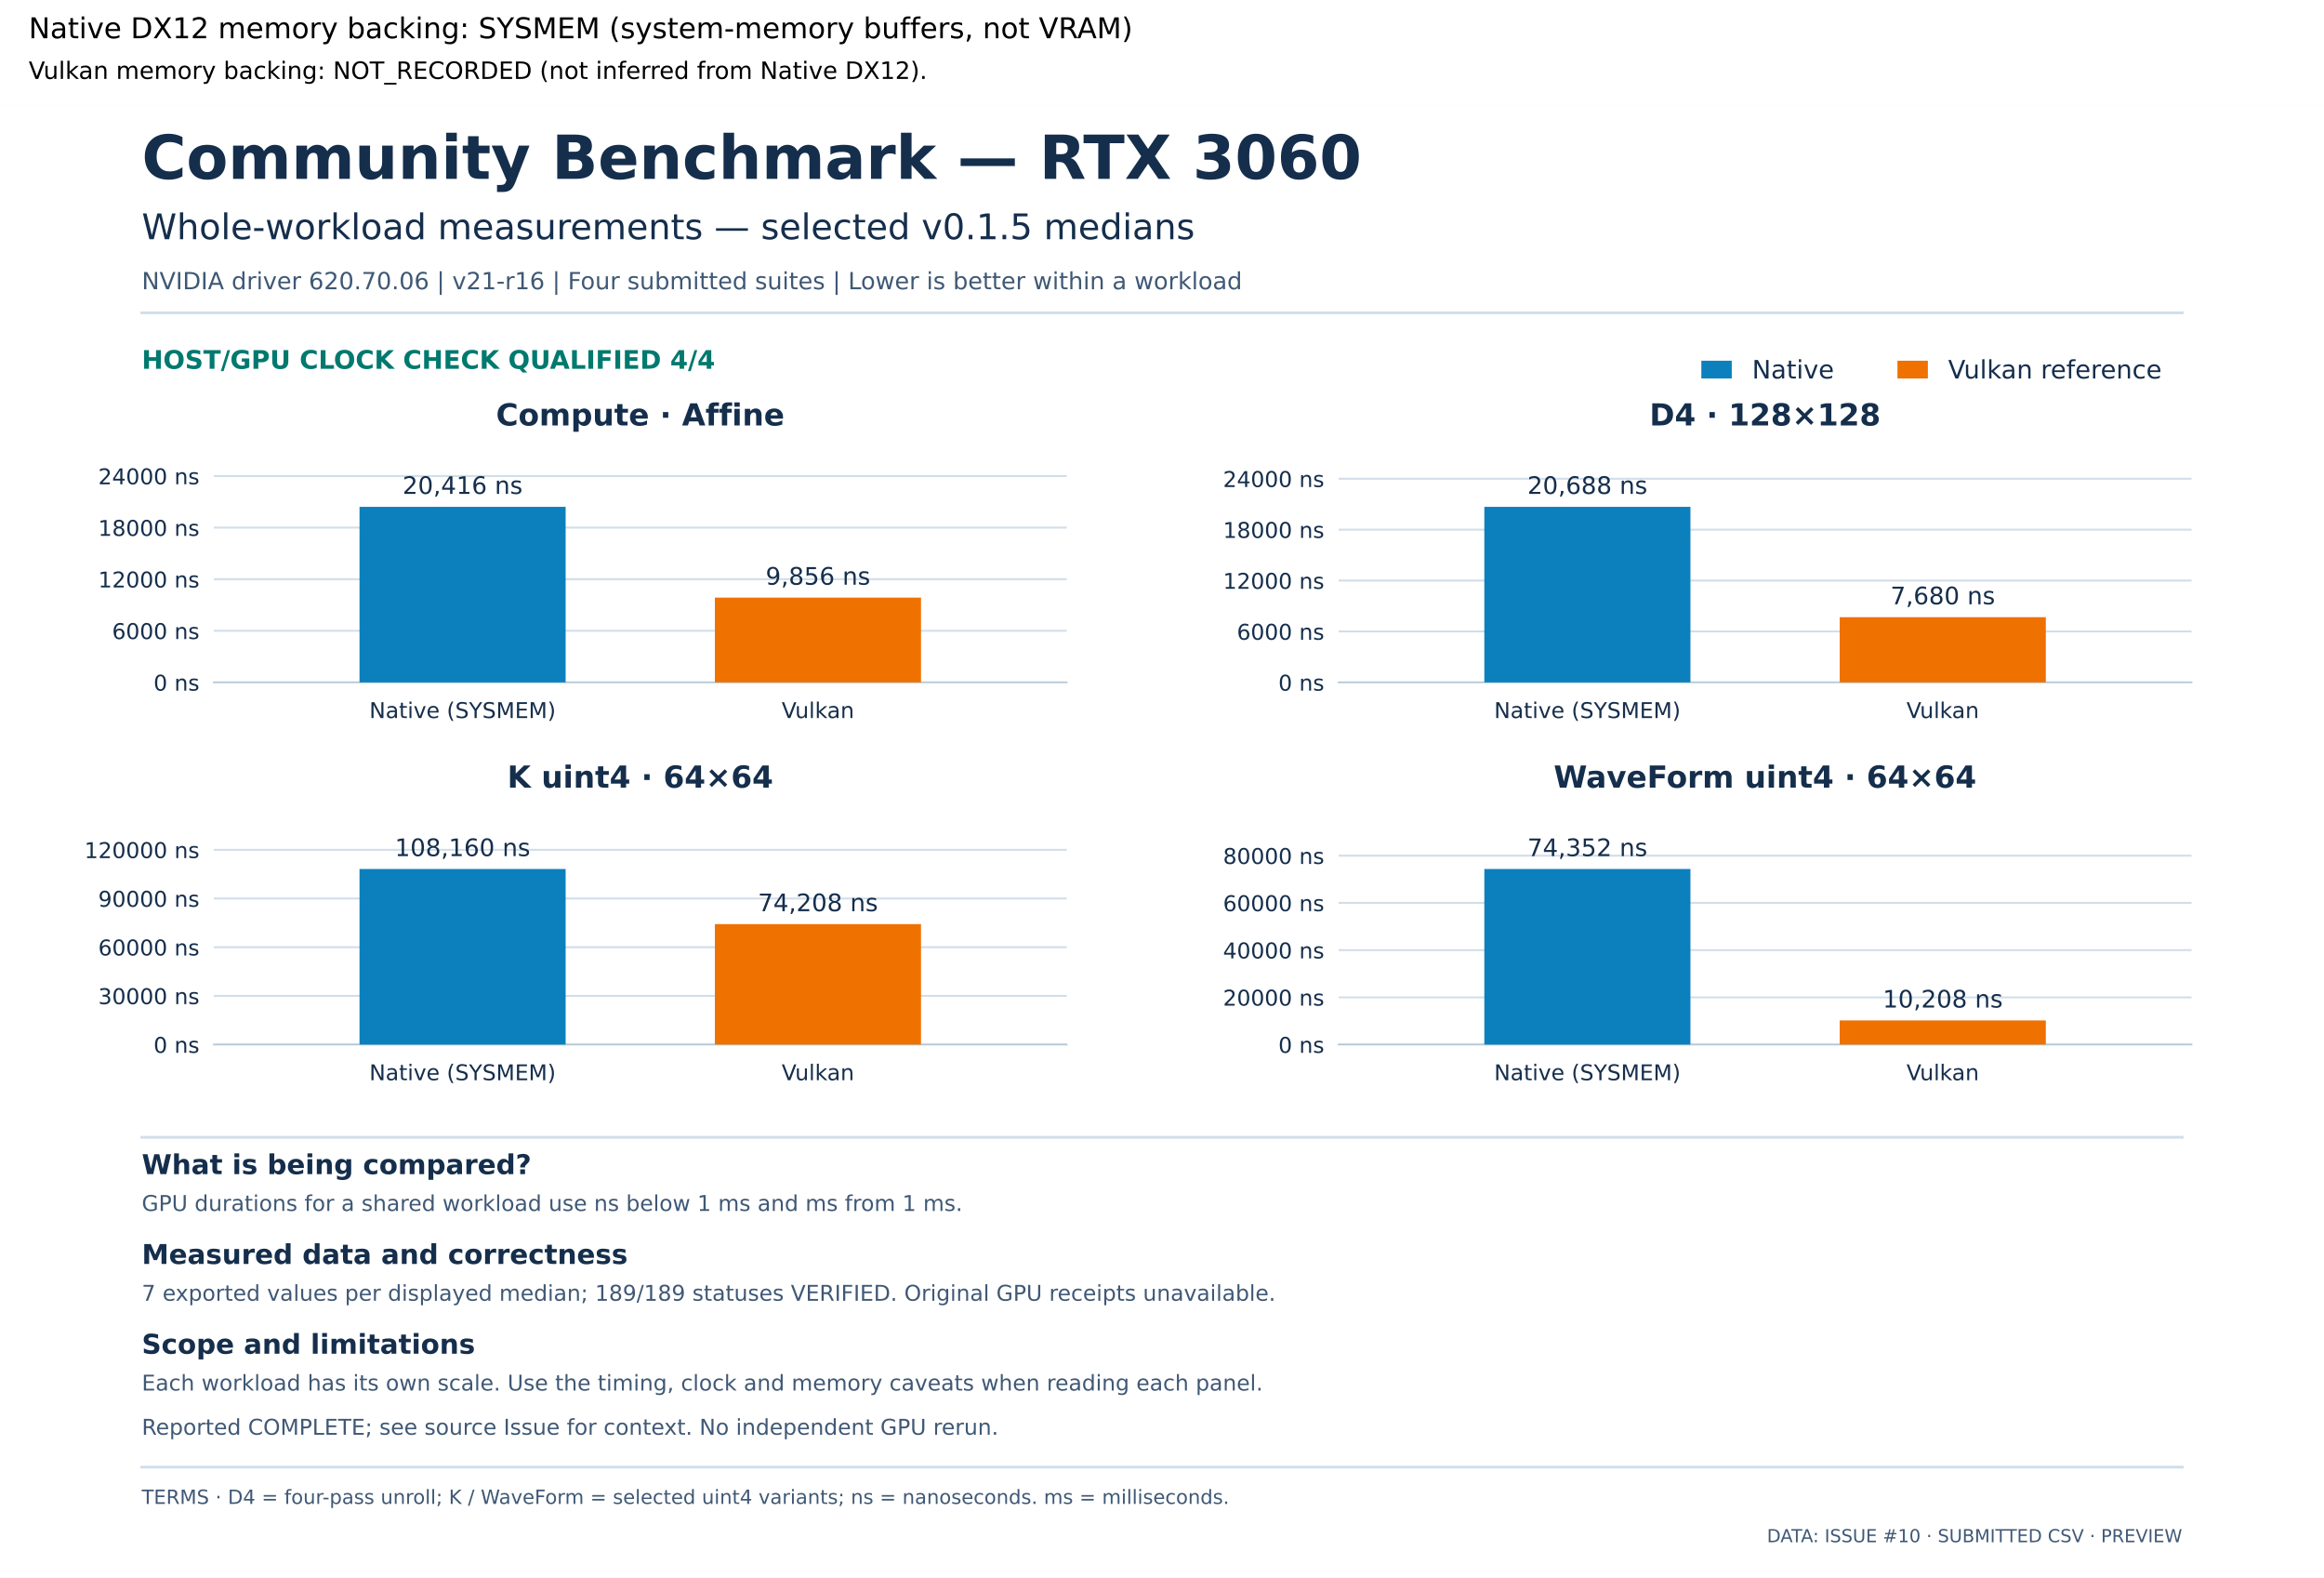
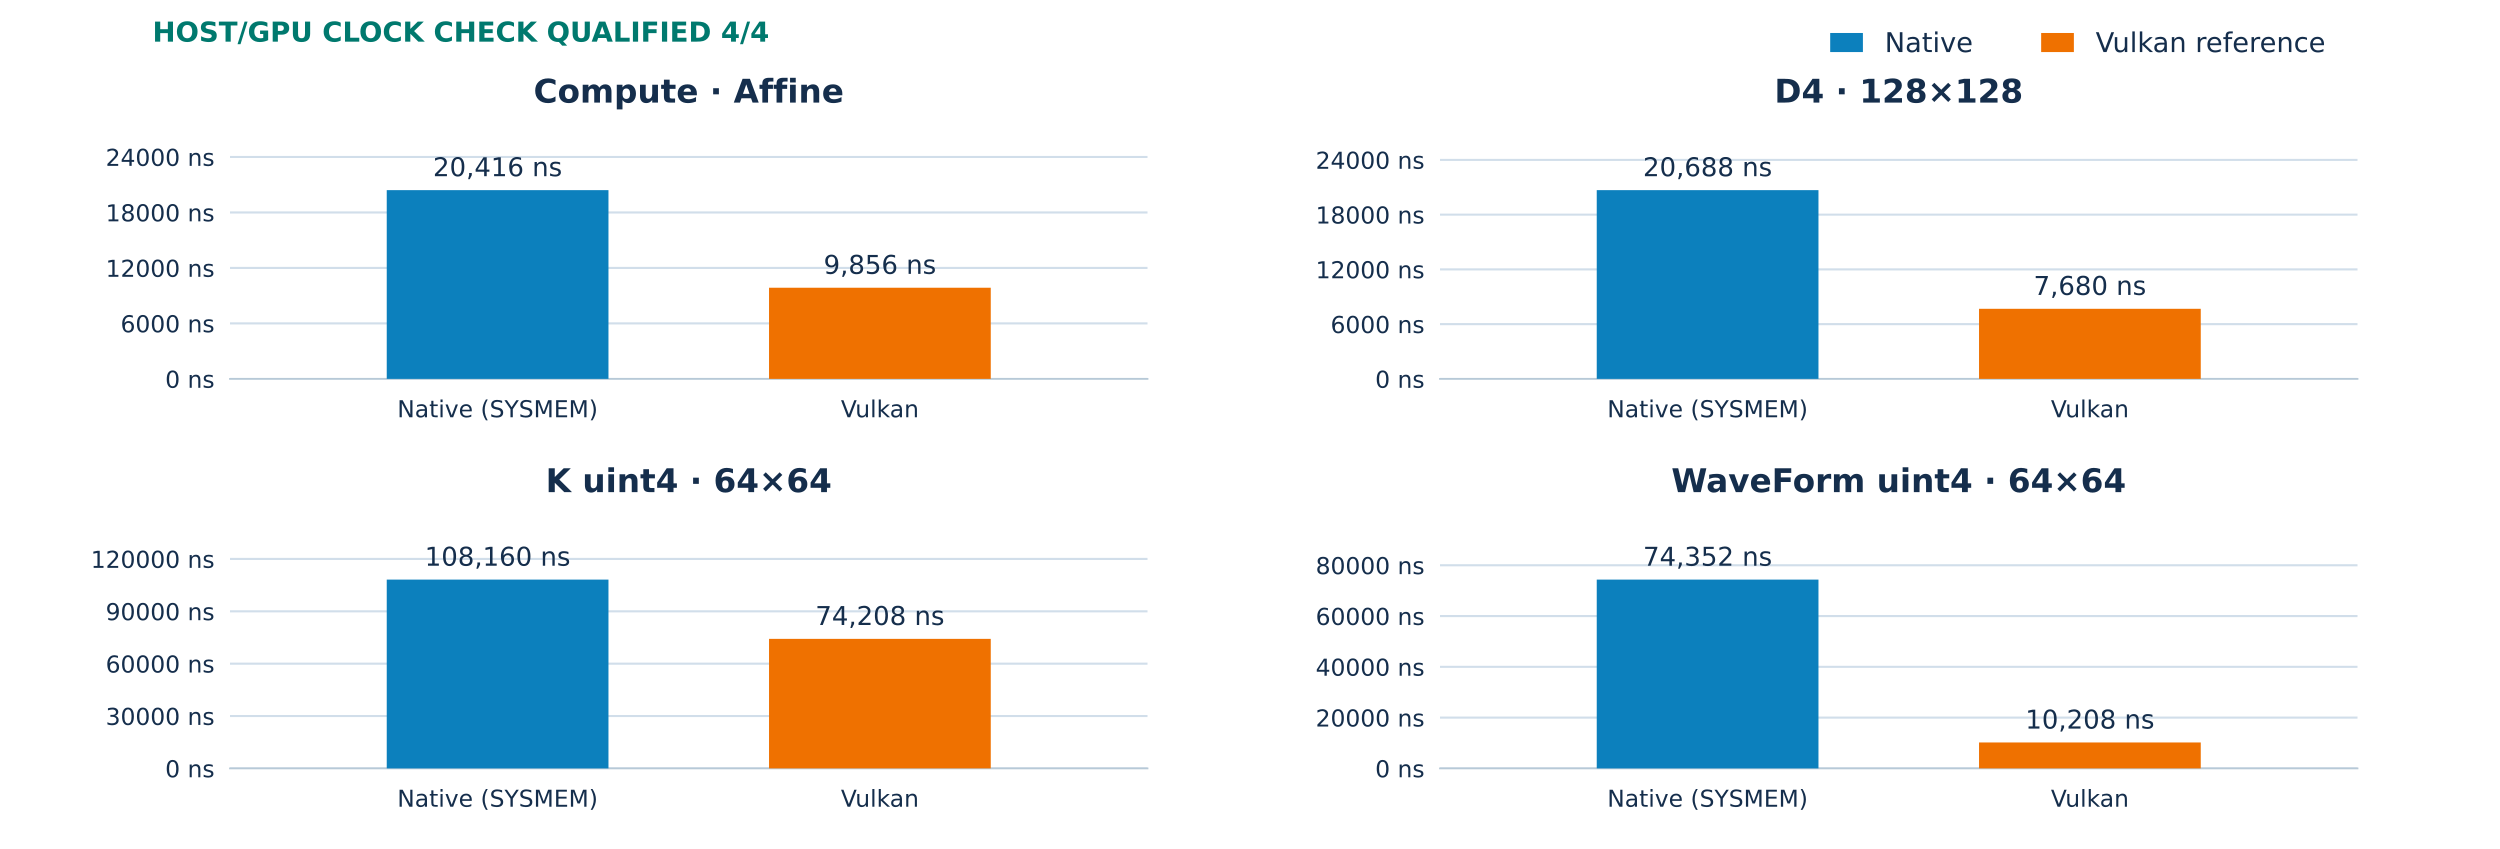
- <svg xmlns="http://www.w3.org/2000/svg" width="972pt" height="659.6pt" viewBox="0 0 972 659.6" version="1.1">
+ <svg xmlns="http://www.w3.org/2000/svg" width="972pt" height="330pt" viewBox="0 138 972 330" version="1.1">
  <defs>
    <style type="text/css">*{stroke-linejoin: round; stroke-linecap: butt}</style>
  </defs>
-   <g id="memory-backing-label">
-     <rect width="972" height="44" fill="white" />
-     <text x="12" y="16" font-family="DejaVu Sans" font-size="12">Native DX12 memory backing: SYSMEM (system-memory buffers, not VRAM)</text>
-     <text x="12" y="33" font-family="DejaVu Sans" font-size="10">Vulkan memory backing: NOT_RECORDED (not inferred from Native DX12).</text>
-   </g>
  <g id="memory-label-offset" transform="translate(0 44)">
    <g id="figure_1">
      <g id="patch_1">
        <path d="M 0 615.6  L 972 615.6  L 972 0  L 0 0  z " style="fill: #ffffff" />
      </g>
      <g id="axes_1">
        <g id="patch_2">
          <path d="M 89.424 241.315  L 446.148 241.315  L 446.148 145.897  L 89.424 145.897  z " style="fill: #ffffff" />
        </g>
        <g id="matplotlib.axis_1">
          <g id="xtick_1">
            <g id="line2d_1" />
            <g id="text_1">
              <text style="font-size: 9.1px; font-family: 'DejaVu Sans'; text-anchor: middle; fill: #152e4c" x="193.469" y="256.23" transform="rotate(-0 193.4685 256.2298)">Native (SYSMEM)</text>
            </g>
          </g>
          <g id="xtick_2">
            <g id="line2d_2" />
            <g id="text_2">
              <text style="font-size: 9.1px; font-family: 'DejaVu Sans'; text-anchor: middle; fill: #152e4c" x="342.103" y="256.23" transform="rotate(-0 342.1035 256.2298)">Vulkan</text>
            </g>
          </g>
        </g>
        <g id="matplotlib.axis_2">
          <g id="ytick_1">
            <g id="line2d_3">
              <path d="M 89.424 241.315 L 446.148 241.315" clip-path="url(#pf90b617112)" style="fill: none; stroke: #d1deea; stroke-width: 0.82; stroke-linecap: square" />
            </g>
            <g id="line2d_4" />
            <g id="text_3">
              <text style="font-size: 9.1px; font-family: 'DejaVu Sans'; text-anchor: end; fill: #152e4c" x="83.424" y="244.772" transform="rotate(-0 83.424 244.7725)">0 ns</text>
            </g>
          </g>
          <g id="ytick_2">
            <g id="line2d_5">
              <path d="M 89.424 219.744 L 446.148 219.744" clip-path="url(#pf90b617112)" style="fill: none; stroke: #d1deea; stroke-width: 0.82; stroke-linecap: square" />
            </g>
            <g id="line2d_6" />
            <g id="text_4">
              <text style="font-size: 9.1px; font-family: 'DejaVu Sans'; text-anchor: end; fill: #152e4c" x="83.424" y="223.202" transform="rotate(-0 83.424 223.2016)">6000 ns</text>
            </g>
          </g>
          <g id="ytick_3">
            <g id="line2d_7">
              <path d="M 89.424 198.173 L 446.148 198.173" clip-path="url(#pf90b617112)" style="fill: none; stroke: #d1deea; stroke-width: 0.82; stroke-linecap: square" />
            </g>
            <g id="line2d_8" />
            <g id="text_5">
              <text style="font-size: 9.1px; font-family: 'DejaVu Sans'; text-anchor: end; fill: #152e4c" x="83.424" y="201.631" transform="rotate(-0 83.424 201.6308)">12000 ns</text>
            </g>
          </g>
          <g id="ytick_4">
            <g id="line2d_9">
              <path d="M 89.424 176.603 L 446.148 176.603" clip-path="url(#pf90b617112)" style="fill: none; stroke: #d1deea; stroke-width: 0.82; stroke-linecap: square" />
            </g>
            <g id="line2d_10" />
            <g id="text_6">
              <text style="font-size: 9.1px; font-family: 'DejaVu Sans'; text-anchor: end; fill: #152e4c" x="83.424" y="180.06" transform="rotate(-0 83.424 180.0599)">18000 ns</text>
            </g>
          </g>
          <g id="ytick_5">
            <g id="line2d_11">
              <path d="M 89.424 155.032 L 446.148 155.032" clip-path="url(#pf90b617112)" style="fill: none; stroke: #d1deea; stroke-width: 0.82; stroke-linecap: square" />
            </g>
            <g id="line2d_12" />
            <g id="text_7">
              <text style="font-size: 9.1px; font-family: 'DejaVu Sans'; text-anchor: end; fill: #152e4c" x="83.424" y="158.489" transform="rotate(-0 83.424 158.489)">24000 ns</text>
            </g>
          </g>
          <g id="text_8">
            <text style="font-size: 10.4px; font-family: 'DejaVu Sans'; text-anchor: middle; fill: #152e4c" x="63.681" y="193.606" transform="rotate(-90 63.68138 193.6062)" />
          </g>
        </g>
        <g id="patch_3">
          <path d="M 89.424 241.315  L 446.148 241.315  " style="fill: none; stroke: #b7c9d7; stroke-width: 0.7; stroke-linejoin: miter; stroke-linecap: square" />
        </g>
        <g id="patch_4">
          <path d="M 150.364 241.315 L 236.573 241.315 L 236.573 167.917 L 150.364 167.917 z" clip-path="url(#pf90b617112)" style="fill: #0c80bd" />
        </g>
        <g id="patch_5">
          <path d="M 298.999 241.315 L 385.208 241.315 L 385.208 205.881 L 298.999 205.881 z" clip-path="url(#pf90b617112)" style="fill: #ef7100" />
        </g>
        <g id="text_9">
          <text style="font-size: 10.1px; font-family: 'DejaVu Sans'; text-anchor: middle; fill: #152e4c" x="193.469" y="162.513" transform="rotate(-0 193.4685 162.5133)">20,416 ns</text>
        </g>
        <g id="text_10">
          <text style="font-size: 10.1px; font-family: 'DejaVu Sans'; text-anchor: middle; fill: #152e4c" x="342.103" y="200.478" transform="rotate(-0 342.1035 200.478)">9,856 ns</text>
        </g>
        <g id="text_11">
          <text style="font-weight: 700; font-size: 12.7px; font-family: 'DejaVu Sans'; text-anchor: middle; fill: #152e4c" x="267.786" y="133.897" transform="rotate(-0 267.786 133.8972)">Compute · Affine</text>
        </g>
      </g>
      <g id="axes_2">
        <g id="patch_6">
          <path d="M 559.872 241.315  L 916.596 241.315  L 916.596 145.897  L 559.872 145.897  z " style="fill: #ffffff" />
        </g>
        <g id="matplotlib.axis_3">
          <g id="xtick_3">
            <g id="line2d_13" />
            <g id="text_12">
              <text style="font-size: 9.1px; font-family: 'DejaVu Sans'; text-anchor: middle; fill: #152e4c" x="663.917" y="256.23" transform="rotate(-0 663.9165 256.2298)">Native (SYSMEM)</text>
            </g>
          </g>
          <g id="xtick_4">
            <g id="line2d_14" />
            <g id="text_13">
              <text style="font-size: 9.1px; font-family: 'DejaVu Sans'; text-anchor: middle; fill: #152e4c" x="812.552" y="256.23" transform="rotate(-0 812.5515 256.2298)">Vulkan</text>
            </g>
          </g>
        </g>
        <g id="matplotlib.axis_4">
          <g id="ytick_6">
            <g id="line2d_15">
              <path d="M 559.872 241.315 L 916.596 241.315" clip-path="url(#p47ffd843cd)" style="fill: none; stroke: #d1deea; stroke-width: 0.82; stroke-linecap: square" />
            </g>
            <g id="line2d_16" />
            <g id="text_14">
              <text style="font-size: 9.1px; font-family: 'DejaVu Sans'; text-anchor: end; fill: #152e4c" x="553.872" y="244.772" transform="rotate(-0 553.872 244.7725)">0 ns</text>
            </g>
          </g>
          <g id="ytick_7">
            <g id="line2d_17">
              <path d="M 559.872 220.028 L 916.596 220.028" clip-path="url(#p47ffd843cd)" style="fill: none; stroke: #d1deea; stroke-width: 0.82; stroke-linecap: square" />
            </g>
            <g id="line2d_18" />
            <g id="text_15">
              <text style="font-size: 9.1px; font-family: 'DejaVu Sans'; text-anchor: end; fill: #152e4c" x="553.872" y="223.485" transform="rotate(-0 553.872 223.4852)">6000 ns</text>
            </g>
          </g>
          <g id="ytick_8">
            <g id="line2d_19">
              <path d="M 559.872 198.741 L 916.596 198.741" clip-path="url(#p47ffd843cd)" style="fill: none; stroke: #d1deea; stroke-width: 0.82; stroke-linecap: square" />
            </g>
            <g id="line2d_20" />
            <g id="text_16">
              <text style="font-size: 9.1px; font-family: 'DejaVu Sans'; text-anchor: end; fill: #152e4c" x="553.872" y="202.198" transform="rotate(-0 553.872 202.198)">12000 ns</text>
            </g>
          </g>
          <g id="ytick_9">
            <g id="line2d_21">
              <path d="M 559.872 177.453 L 916.596 177.453" clip-path="url(#p47ffd843cd)" style="fill: none; stroke: #d1deea; stroke-width: 0.82; stroke-linecap: square" />
            </g>
            <g id="line2d_22" />
            <g id="text_17">
              <text style="font-size: 9.1px; font-family: 'DejaVu Sans'; text-anchor: end; fill: #152e4c" x="553.872" y="180.911" transform="rotate(-0 553.872 180.9107)">18000 ns</text>
            </g>
          </g>
          <g id="ytick_10">
            <g id="line2d_23">
              <path d="M 559.872 156.166 L 916.596 156.166" clip-path="url(#p47ffd843cd)" style="fill: none; stroke: #d1deea; stroke-width: 0.82; stroke-linecap: square" />
            </g>
            <g id="line2d_24" />
            <g id="text_18">
              <text style="font-size: 9.1px; font-family: 'DejaVu Sans'; text-anchor: end; fill: #152e4c" x="553.872" y="159.623" transform="rotate(-0 553.872 159.6235)">24000 ns</text>
            </g>
          </g>
          <g id="text_19">
            <text style="font-size: 10.4px; font-family: 'DejaVu Sans'; text-anchor: middle; fill: #152e4c" x="534.129" y="193.606" transform="rotate(-90 534.1294 193.6062)" />
          </g>
        </g>
        <g id="patch_7">
          <path d="M 559.872 241.315  L 916.596 241.315  " style="fill: none; stroke: #b7c9d7; stroke-width: 0.7; stroke-linejoin: miter; stroke-linecap: square" />
        </g>
        <g id="patch_8">
          <path d="M 620.812 241.315 L 707.021 241.315 L 707.021 167.917 L 620.812 167.917 z" clip-path="url(#p47ffd843cd)" style="fill: #0c80bd" />
        </g>
        <g id="patch_9">
          <path d="M 769.447 241.315 L 855.656 241.315 L 855.656 214.068 L 769.447 214.068 z" clip-path="url(#p47ffd843cd)" style="fill: #ef7100" />
        </g>
        <g id="text_20">
          <text style="font-size: 10.1px; font-family: 'DejaVu Sans'; text-anchor: middle; fill: #152e4c" x="663.917" y="162.513" transform="rotate(-0 663.9165 162.5133)">20,688 ns</text>
        </g>
        <g id="text_21">
          <text style="font-size: 10.1px; font-family: 'DejaVu Sans'; text-anchor: middle; fill: #152e4c" x="812.552" y="208.664" transform="rotate(-0 812.5515 208.6641)">7,680 ns</text>
        </g>
        <g id="text_22">
          <text style="font-weight: 700; font-size: 12.7px; font-family: 'DejaVu Sans'; text-anchor: middle; fill: #152e4c" x="738.234" y="133.897" transform="rotate(-0 738.234 133.8972)">D4 · 128×128</text>
        </g>
      </g>
      <g id="axes_3">
        <g id="patch_10">
          <path d="M 89.424 392.753  L 446.148 392.753  L 446.148 297.335  L 89.424 297.335  z " style="fill: #ffffff" />
        </g>
        <g id="matplotlib.axis_5">
          <g id="xtick_5">
            <g id="line2d_25" />
            <g id="text_23">
              <text style="font-size: 9.1px; font-family: 'DejaVu Sans'; text-anchor: middle; fill: #152e4c" x="193.469" y="407.667" transform="rotate(-0 193.4685 407.6674)">Native (SYSMEM)</text>
            </g>
          </g>
          <g id="xtick_6">
            <g id="line2d_26" />
            <g id="text_24">
              <text style="font-size: 9.1px; font-family: 'DejaVu Sans'; text-anchor: middle; fill: #152e4c" x="342.103" y="407.667" transform="rotate(-0 342.1035 407.6674)">Vulkan</text>
            </g>
          </g>
        </g>
        <g id="matplotlib.axis_6">
          <g id="ytick_11">
            <g id="line2d_27">
              <path d="M 89.424 392.753 L 446.148 392.753" clip-path="url(#p87162da46b)" style="fill: none; stroke: #d1deea; stroke-width: 0.82; stroke-linecap: square" />
            </g>
            <g id="line2d_28" />
            <g id="text_25">
              <text style="font-size: 9.1px; font-family: 'DejaVu Sans'; text-anchor: end; fill: #152e4c" x="83.424" y="396.21" transform="rotate(-0 83.424 396.2101)">0 ns</text>
            </g>
          </g>
          <g id="ytick_12">
            <g id="line2d_29">
              <path d="M 89.424 372.394 L 446.148 372.394" clip-path="url(#p87162da46b)" style="fill: none; stroke: #d1deea; stroke-width: 0.82; stroke-linecap: square" />
            </g>
            <g id="line2d_30" />
            <g id="text_26">
              <text style="font-size: 9.1px; font-family: 'DejaVu Sans'; text-anchor: end; fill: #152e4c" x="83.424" y="375.852" transform="rotate(-0 83.424 375.8518)">30000 ns</text>
            </g>
          </g>
          <g id="ytick_13">
            <g id="line2d_31">
              <path d="M 89.424 352.036 L 446.148 352.036" clip-path="url(#p87162da46b)" style="fill: none; stroke: #d1deea; stroke-width: 0.82; stroke-linecap: square" />
            </g>
            <g id="line2d_32" />
            <g id="text_27">
              <text style="font-size: 9.1px; font-family: 'DejaVu Sans'; text-anchor: end; fill: #152e4c" x="83.424" y="355.493" transform="rotate(-0 83.424 355.4935)">60000 ns</text>
            </g>
          </g>
          <g id="ytick_14">
            <g id="line2d_33">
              <path d="M 89.424 331.678 L 446.148 331.678" clip-path="url(#p87162da46b)" style="fill: none; stroke: #d1deea; stroke-width: 0.82; stroke-linecap: square" />
            </g>
            <g id="line2d_34" />
            <g id="text_28">
              <text style="font-size: 9.1px; font-family: 'DejaVu Sans'; text-anchor: end; fill: #152e4c" x="83.424" y="335.135" transform="rotate(-0 83.424 335.1352)">90000 ns</text>
            </g>
          </g>
          <g id="ytick_15">
            <g id="line2d_35">
              <path d="M 89.424 311.32 L 446.148 311.32" clip-path="url(#p87162da46b)" style="fill: none; stroke: #d1deea; stroke-width: 0.82; stroke-linecap: square" />
            </g>
            <g id="line2d_36" />
            <g id="text_29">
              <text style="font-size: 9.1px; font-family: 'DejaVu Sans'; text-anchor: end; fill: #152e4c" x="83.424" y="314.777" transform="rotate(-0 83.424 314.7769)">120000 ns</text>
            </g>
          </g>
          <g id="text_30">
            <text style="font-size: 10.4px; font-family: 'DejaVu Sans'; text-anchor: middle; fill: #152e4c" x="57.892" y="345.044" transform="rotate(-90 57.8915 345.0438)" />
          </g>
        </g>
        <g id="patch_11">
          <path d="M 89.424 392.753  L 446.148 392.753  " style="fill: none; stroke: #b7c9d7; stroke-width: 0.7; stroke-linejoin: miter; stroke-linecap: square" />
        </g>
        <g id="patch_12">
          <path d="M 150.364 392.753 L 236.573 392.753 L 236.573 319.354 L 150.364 319.354 z" clip-path="url(#p87162da46b)" style="fill: #0c80bd" />
        </g>
        <g id="patch_13">
          <path d="M 298.999 392.753 L 385.208 392.753 L 385.208 342.395 L 298.999 342.395 z" clip-path="url(#p87162da46b)" style="fill: #ef7100" />
        </g>
        <g id="text_31">
          <text style="font-size: 10.1px; font-family: 'DejaVu Sans'; text-anchor: middle; fill: #152e4c" x="193.469" y="313.951" transform="rotate(-0 193.4685 313.9509)">108,160 ns</text>
        </g>
        <g id="text_32">
          <text style="font-size: 10.1px; font-family: 'DejaVu Sans'; text-anchor: middle; fill: #152e4c" x="342.103" y="336.991" transform="rotate(-0 342.1035 336.9911)">74,208 ns</text>
        </g>
        <g id="text_33">
          <text style="font-weight: 700; font-size: 12.7px; font-family: 'DejaVu Sans'; text-anchor: middle; fill: #152e4c" x="267.786" y="285.335" transform="rotate(-0 267.786 285.3348)">K uint4 · 64×64</text>
        </g>
      </g>
      <g id="axes_4">
        <g id="patch_14">
          <path d="M 559.872 392.753  L 916.596 392.753  L 916.596 297.335  L 559.872 297.335  z " style="fill: #ffffff" />
        </g>
        <g id="matplotlib.axis_7">
          <g id="xtick_7">
            <g id="line2d_37" />
            <g id="text_34">
              <text style="font-size: 9.1px; font-family: 'DejaVu Sans'; text-anchor: middle; fill: #152e4c" x="663.917" y="407.667" transform="rotate(-0 663.9165 407.6674)">Native (SYSMEM)</text>
            </g>
          </g>
          <g id="xtick_8">
            <g id="line2d_38" />
            <g id="text_35">
              <text style="font-size: 9.1px; font-family: 'DejaVu Sans'; text-anchor: middle; fill: #152e4c" x="812.552" y="407.667" transform="rotate(-0 812.5515 407.6674)">Vulkan</text>
            </g>
          </g>
        </g>
        <g id="matplotlib.axis_8">
          <g id="ytick_16">
            <g id="line2d_39">
              <path d="M 559.872 392.753 L 916.596 392.753" clip-path="url(#pd8f88adcad)" style="fill: none; stroke: #d1deea; stroke-width: 0.82; stroke-linecap: square" />
            </g>
            <g id="line2d_40" />
            <g id="text_36">
              <text style="font-size: 9.1px; font-family: 'DejaVu Sans'; text-anchor: end; fill: #152e4c" x="553.872" y="396.21" transform="rotate(-0 553.872 396.2101)">0 ns</text>
            </g>
          </g>
          <g id="ytick_17">
            <g id="line2d_41">
              <path d="M 559.872 373.009 L 916.596 373.009" clip-path="url(#pd8f88adcad)" style="fill: none; stroke: #d1deea; stroke-width: 0.82; stroke-linecap: square" />
            </g>
            <g id="line2d_42" />
            <g id="text_37">
              <text style="font-size: 9.1px; font-family: 'DejaVu Sans'; text-anchor: end; fill: #152e4c" x="553.872" y="376.467" transform="rotate(-0 553.872 376.4666)">20000 ns</text>
            </g>
          </g>
          <g id="ytick_18">
            <g id="line2d_43">
              <path d="M 559.872 353.266 L 916.596 353.266" clip-path="url(#pd8f88adcad)" style="fill: none; stroke: #d1deea; stroke-width: 0.82; stroke-linecap: square" />
            </g>
            <g id="line2d_44" />
            <g id="text_38">
              <text style="font-size: 9.1px; font-family: 'DejaVu Sans'; text-anchor: end; fill: #152e4c" x="553.872" y="356.723" transform="rotate(-0 553.872 356.7231)">40000 ns</text>
            </g>
          </g>
          <g id="ytick_19">
            <g id="line2d_45">
              <path d="M 559.872 333.522 L 916.596 333.522" clip-path="url(#pd8f88adcad)" style="fill: none; stroke: #d1deea; stroke-width: 0.82; stroke-linecap: square" />
            </g>
            <g id="line2d_46" />
            <g id="text_39">
              <text style="font-size: 9.1px; font-family: 'DejaVu Sans'; text-anchor: end; fill: #152e4c" x="553.872" y="336.98" transform="rotate(-0 553.872 336.9796)">60000 ns</text>
            </g>
          </g>
          <g id="ytick_20">
            <g id="line2d_47">
              <path d="M 559.872 313.779 L 916.596 313.779" clip-path="url(#pd8f88adcad)" style="fill: none; stroke: #d1deea; stroke-width: 0.82; stroke-linecap: square" />
            </g>
            <g id="line2d_48" />
            <g id="text_40">
              <text style="font-size: 9.1px; font-family: 'DejaVu Sans'; text-anchor: end; fill: #152e4c" x="553.872" y="317.236" transform="rotate(-0 553.872 317.2361)">80000 ns</text>
            </g>
          </g>
          <g id="text_41">
            <text style="font-size: 10.4px; font-family: 'DejaVu Sans'; text-anchor: middle; fill: #152e4c" x="534.129" y="345.044" transform="rotate(-90 534.1294 345.0438)" />
          </g>
        </g>
        <g id="patch_15">
          <path d="M 559.872 392.753  L 916.596 392.753  " style="fill: none; stroke: #b7c9d7; stroke-width: 0.7; stroke-linejoin: miter; stroke-linecap: square" />
        </g>
        <g id="patch_16">
          <path d="M 620.812 392.753 L 707.021 392.753 L 707.021 319.354 L 620.812 319.354 z" clip-path="url(#pd8f88adcad)" style="fill: #0c80bd" />
        </g>
        <g id="patch_17">
          <path d="M 769.447 392.753 L 855.656 392.753 L 855.656 382.676 L 769.447 382.676 z" clip-path="url(#pd8f88adcad)" style="fill: #ef7100" />
        </g>
        <g id="text_42">
          <text style="font-size: 10.1px; font-family: 'DejaVu Sans'; text-anchor: middle; fill: #152e4c" x="663.917" y="313.951" transform="rotate(-0 663.9165 313.9509)">74,352 ns</text>
        </g>
        <g id="text_43">
          <text style="font-size: 10.1px; font-family: 'DejaVu Sans'; text-anchor: middle; fill: #152e4c" x="812.552" y="377.272" transform="rotate(-0 812.5515 377.2723)">10,208 ns</text>
        </g>
        <g id="text_44">
          <text style="font-weight: 700; font-size: 12.7px; font-family: 'DejaVu Sans'; text-anchor: middle; fill: #152e4c" x="738.234" y="285.335" transform="rotate(-0 738.234 285.3348)">WaveForm uint4 · 64×64</text>
        </g>
      </g>
-       <g id="line2d_49">
-         <path d="M 59.292 86.8  L 912.708 86.8  " style="fill: none; stroke: #d1deea; stroke-width: 1.15; stroke-linecap: square" />
-       </g>
-       <g id="line2d_50">
-         <path d="M 59.292 431.536  L 912.708 431.536  " style="fill: none; stroke: #d1deea; stroke-width: 1.15; stroke-linecap: square" />
-       </g>
-       <g id="line2d_51">
-         <path d="M 59.292 569.43  L 912.708 569.43  " style="fill: none; stroke: #d1deea; stroke-width: 1.15; stroke-linecap: square" />
-       </g>
-       <g id="text_45">
-         <text style="font-weight: 700; font-size: 25.4px; font-family: 'DejaVu Sans'; text-anchor: start; fill: #152e4c" x="59.292" y="30.78" transform="rotate(-0 59.292 30.78)">Community Benchmark — RTX 3060</text>
-       </g>
-       <g id="text_46">
-         <text style="font-size: 14.8px; font-family: 'DejaVu Sans'; text-anchor: start; fill: #152e4c" x="59.292" y="56.02" transform="rotate(-0 59.292 56.0196)">Whole-workload measurements — selected v0.1.5 medians</text>
-       </g>
-       <g id="text_47">
-         <text style="font-size: 9.9px; font-family: 'DejaVu Sans'; text-anchor: start; fill: #3f5875" x="59.292" y="76.95" transform="rotate(-0 59.292 76.95)">NVIDIA driver 620.70.06  |  v21-r16  |  Four submitted suites  |  Lower is better within a workload</text>
-       </g>
      <g id="text_48">
        <text style="font-weight: 700; font-size: 10.7px; font-family: 'DejaVu Sans'; text-anchor: start; fill: #00796e" x="59.292" y="110.192" transform="rotate(-0 59.292 110.1924)">HOST/GPU CLOCK CHECK QUALIFIED 4/4</text>
-       </g>
-       <g id="text_49">
-         <text style="font-weight: 700; font-size: 11.4px; font-family: 'DejaVu Sans'; text-anchor: start; fill: #152e4c" x="59.292" y="446.926" transform="rotate(-0 59.292 446.9256)">What is being compared?</text>
-       </g>
-       <g id="text_50">
-         <text style="font-size: 9.1px; font-family: 'DejaVu Sans'; text-anchor: start; fill: #3f5875" x="59.292" y="462.316" transform="rotate(-0 59.292 462.3156)">GPU durations for a shared workload use ns below 1 ms and ms from 1 ms.</text>
-       </g>
-       <g id="text_51">
-         <text style="font-weight: 700; font-size: 11.4px; font-family: 'DejaVu Sans'; text-anchor: start; fill: #152e4c" x="59.292" y="484.477" transform="rotate(-0 59.292 484.4772)">Measured data and correctness</text>
-       </g>
-       <g id="text_52">
-         <text style="font-size: 9.1px; font-family: 'DejaVu Sans'; text-anchor: start; fill: #3f5875" x="59.292" y="499.867" transform="rotate(-0 59.292 499.8672)">7 exported values per displayed median; 189/189 statuses VERIFIED. Original GPU receipts unavailable.</text>
-       </g>
-       <g id="text_53">
-         <text style="font-weight: 700; font-size: 11.4px; font-family: 'DejaVu Sans'; text-anchor: start; fill: #152e4c" x="59.292" y="522.029" transform="rotate(-0 59.292 522.0288)">Scope and limitations</text>
-       </g>
-       <g id="text_54">
-         <text style="font-size: 9.1px; font-family: 'DejaVu Sans'; text-anchor: start; fill: #3f5875" x="59.292" y="537.419" transform="rotate(-0 59.292 537.4188)">Each workload has its own scale. Use the timing, clock and memory caveats when reading each panel.</text>
-       </g>
-       <g id="text_55">
-         <text style="font-size: 9.1px; font-family: 'DejaVu Sans'; text-anchor: start; fill: #3f5875" x="59.292" y="555.887" transform="rotate(-0 59.292 555.8868)">Reported COMPLETE; see source Issue for context. No independent GPU rerun.</text>
-       </g>
-       <g id="text_56">
-         <text style="font-size: 8.2px; font-family: 'DejaVu Sans'; text-anchor: start; fill: #3f5875" x="59.292" y="584.82" transform="rotate(-0 59.292 584.82)">TERMS  ·  D4 = four-pass unroll; K / WaveForm = selected uint4 variants; ns = nanoseconds. ms = milliseconds.</text>
-       </g>
-       <g id="text_57">
-         <text style="font-size: 7.5px; font-family: 'DejaVu Sans'; text-anchor: end; fill: #3f5875" x="912.708" y="600.826" transform="rotate(-0 912.708 600.8256)">DATA: ISSUE #10 · SUBMITTED CSV · PREVIEW</text>
      </g>
      <g id="legend_1">
        <g id="patch_18">
          <path d="M 711.579 114.244  L 724.299 114.244  L 724.299 106.824  L 711.579 106.824  z " style="fill: #0c80bd" />
        </g>
        <g id="text_58">
          <text style="font-size: 10.6px; font-family: 'DejaVu Sans'; text-anchor: start; fill: #152e4c" x="732.779" y="114.244" transform="rotate(-0 732.7794 114.2435)">Native</text>
        </g>
        <g id="patch_19">
          <path d="M 793.602 114.244  L 806.322 114.244  L 806.322 106.824  L 793.602 106.824  z " style="fill: #ef7100" />
        </g>
        <g id="text_59">
          <text style="font-size: 10.6px; font-family: 'DejaVu Sans'; text-anchor: start; fill: #152e4c" x="814.802" y="114.244" transform="rotate(-0 814.8019 114.2435)">Vulkan reference</text>
        </g>
      </g>
    </g>
    <defs>
      <clipPath id="pf90b617112">
        <rect x="89.424" y="145.897" width="356.724" height="95.418" />
      </clipPath>
      <clipPath id="p47ffd843cd">
        <rect x="559.872" y="145.897" width="356.724" height="95.418" />
      </clipPath>
      <clipPath id="p87162da46b">
        <rect x="89.424" y="297.335" width="356.724" height="95.418" />
      </clipPath>
      <clipPath id="pd8f88adcad">
        <rect x="559.872" y="297.335" width="356.724" height="95.418" />
      </clipPath>
    </defs>
  </g>
</svg>
